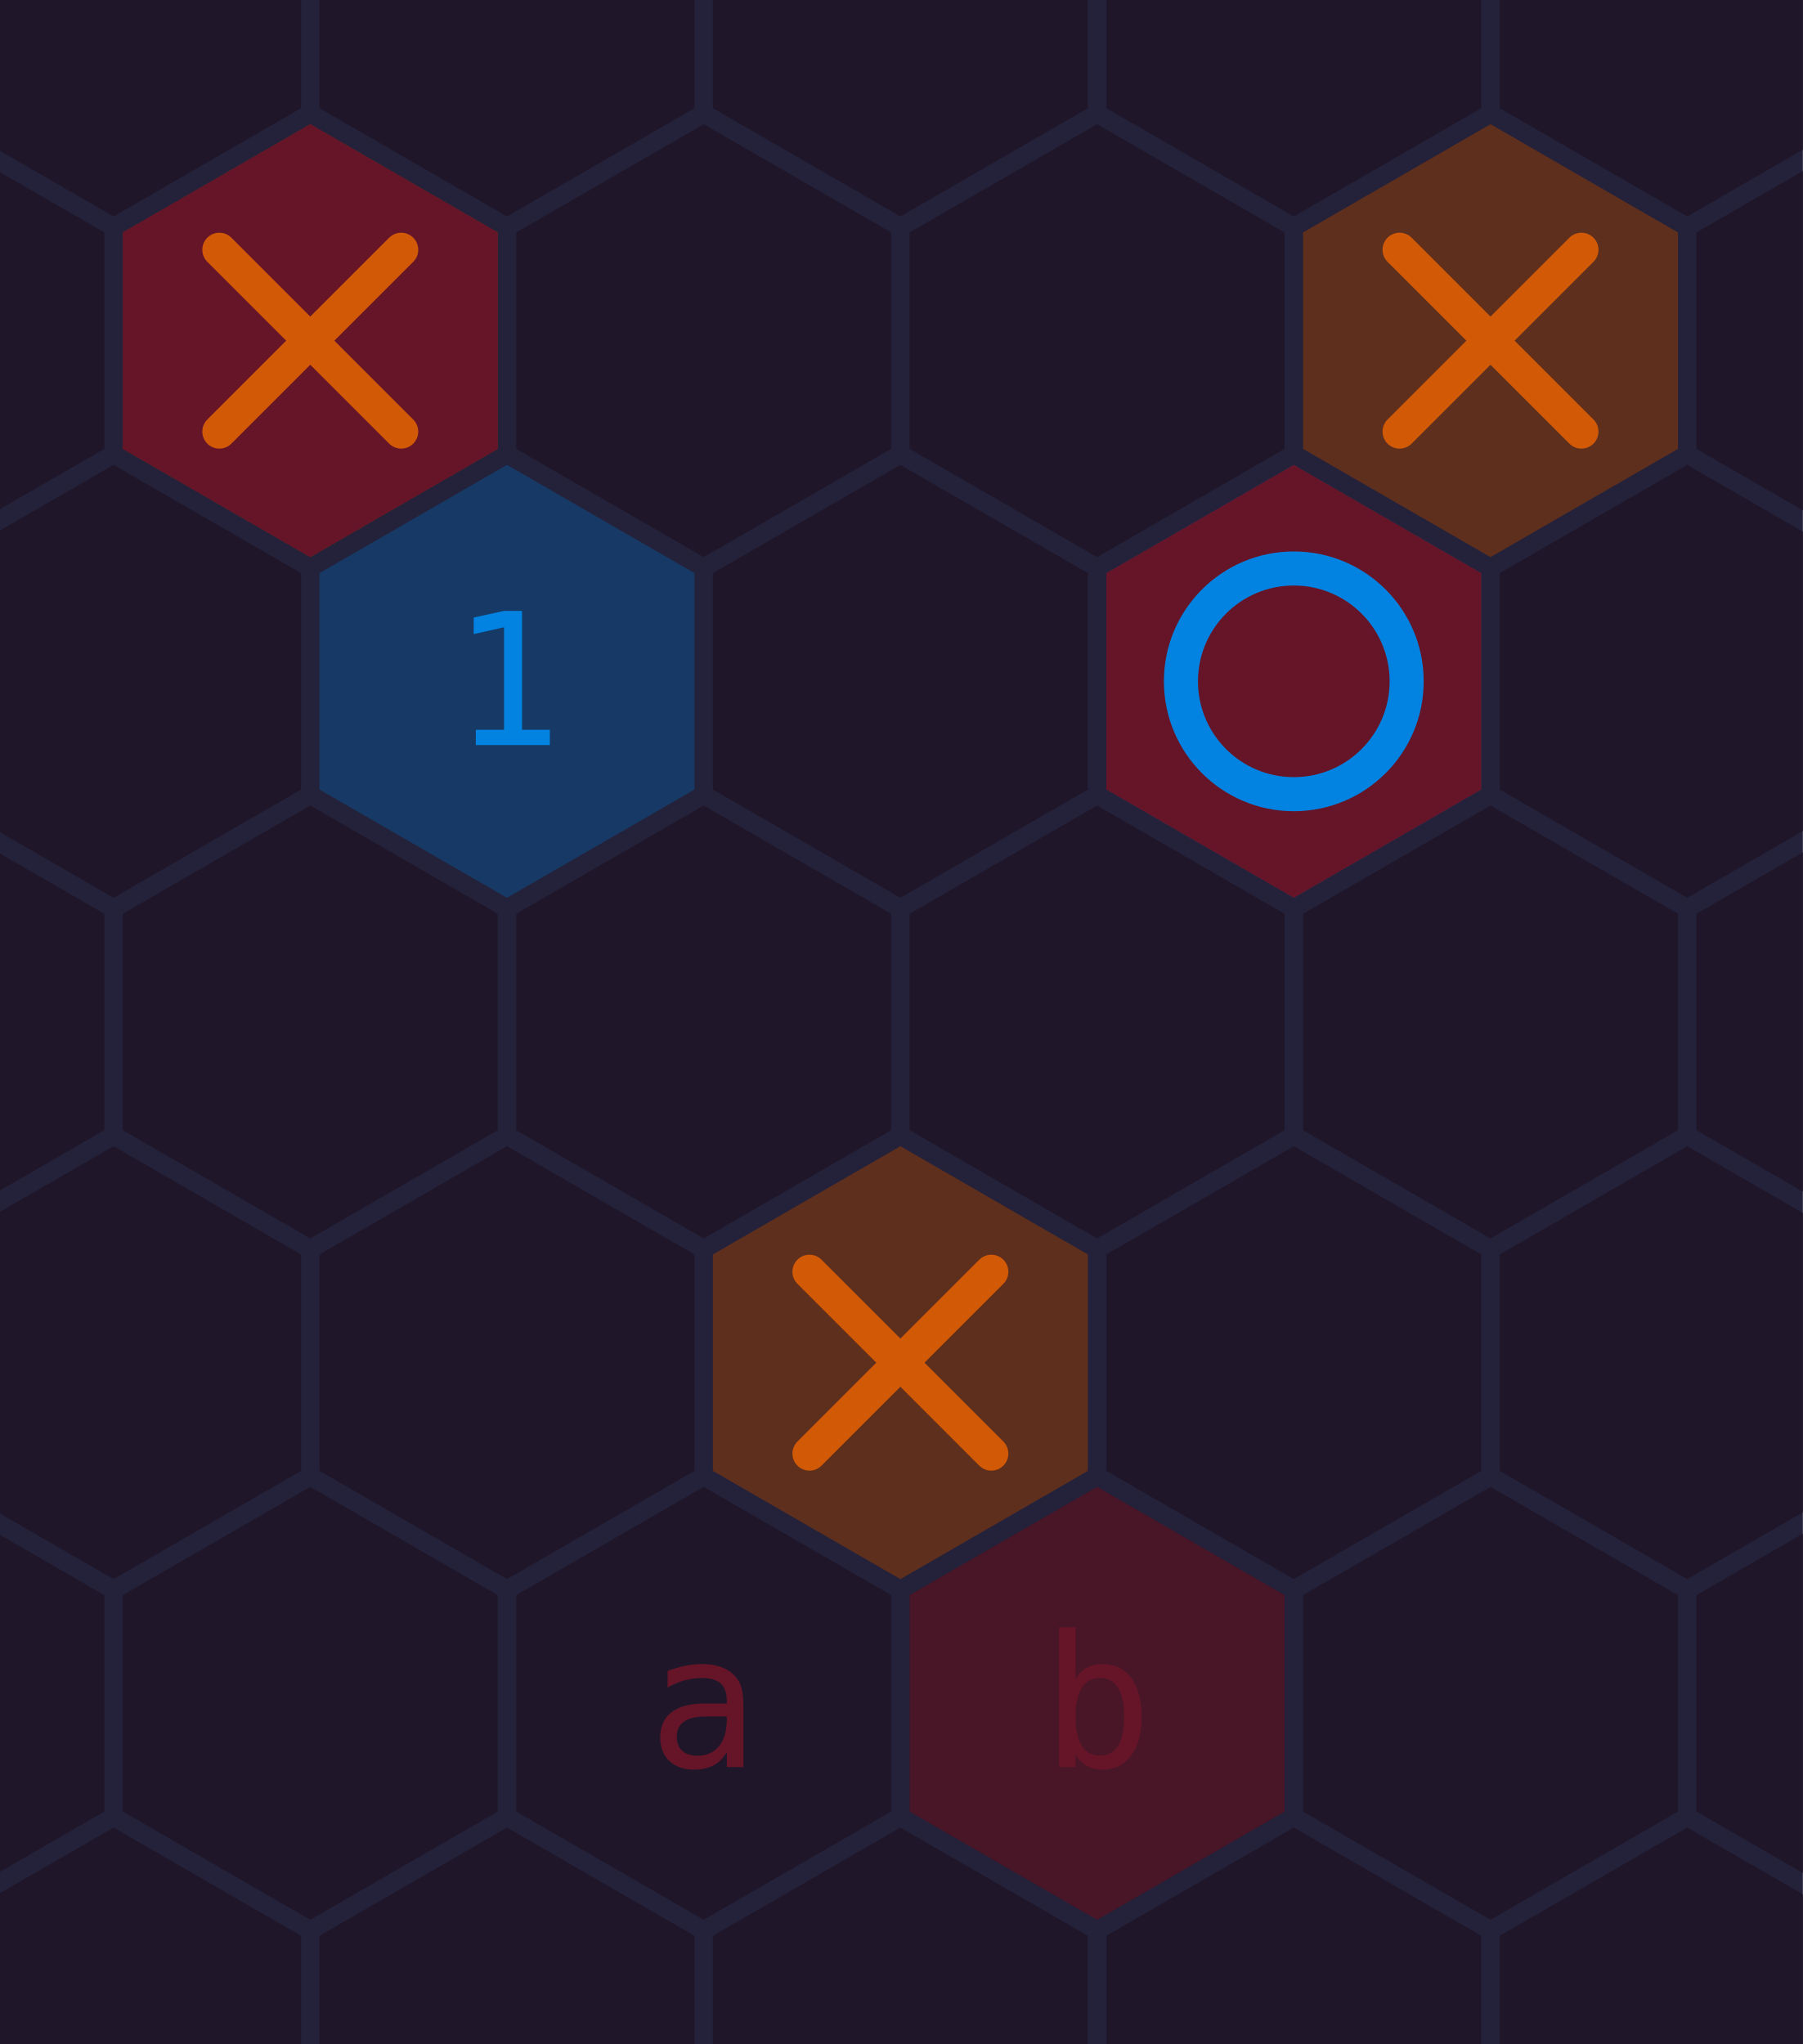
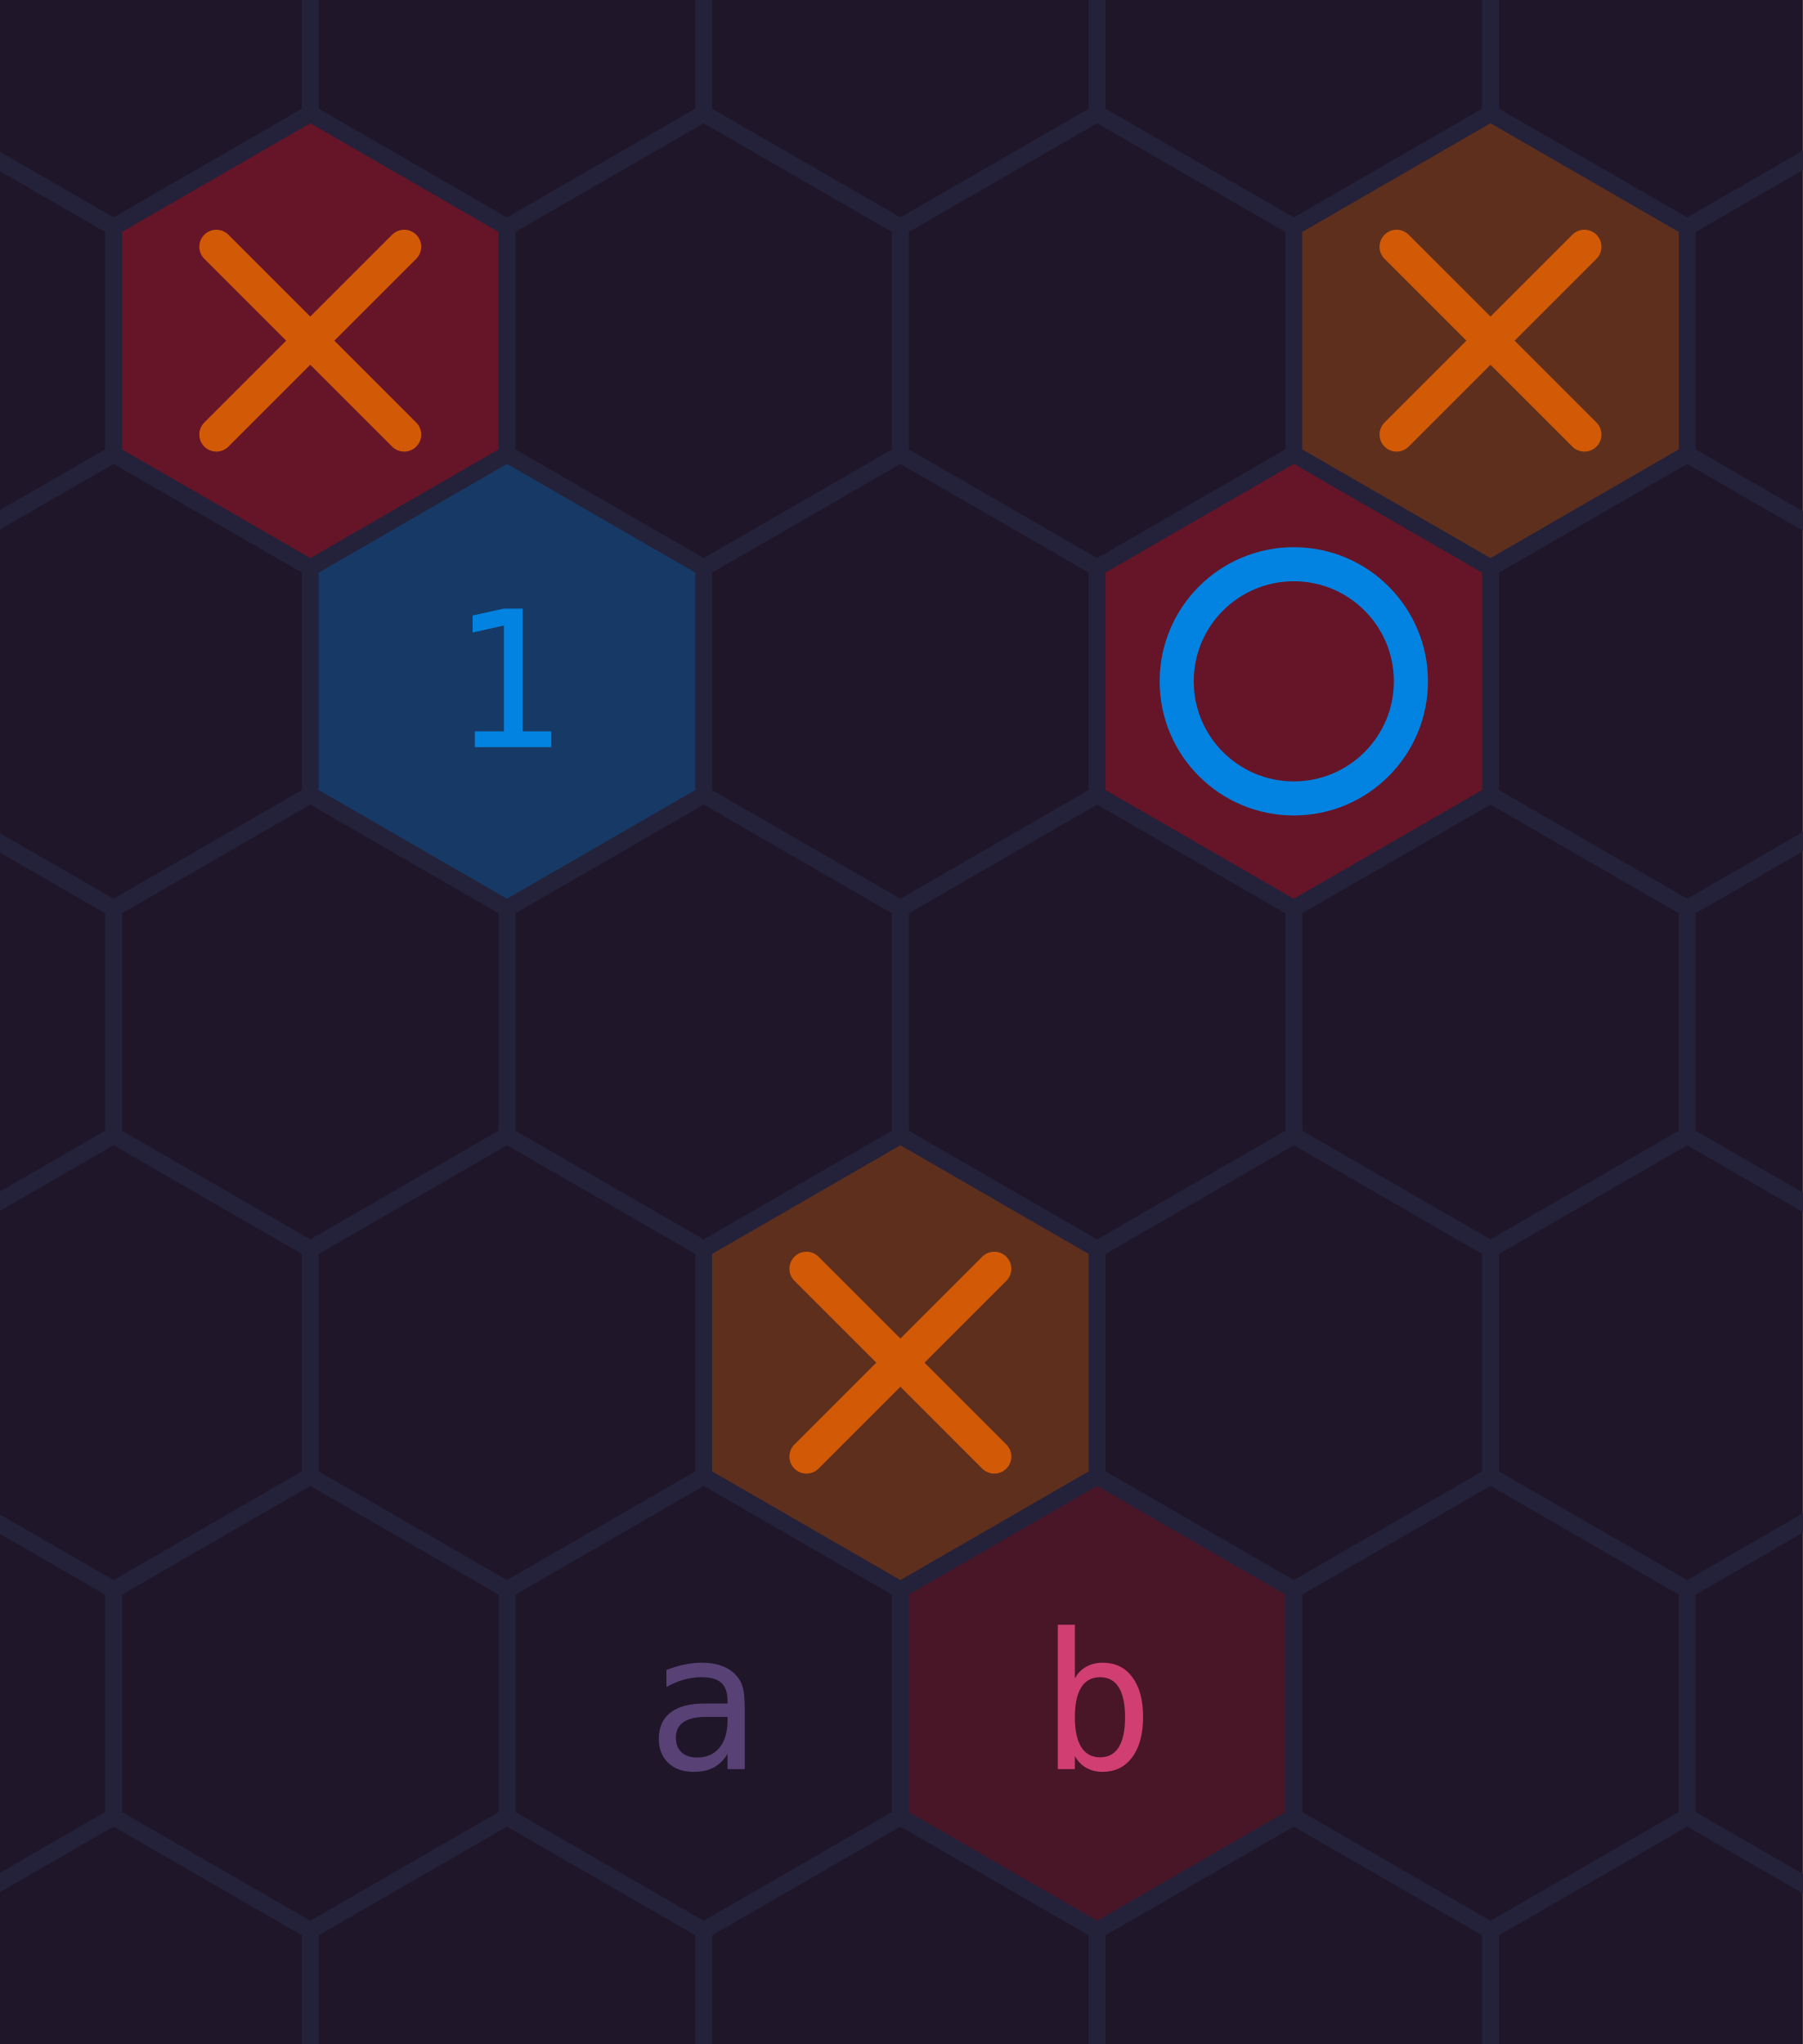
<svg xmlns="http://www.w3.org/2000/svg" viewBox="-87.426 -96.0 508 576">
-   <rect x="-87.426" y="-96.0" width="100%" height="100%" fill="rgba(36, 33, 58, 1.0)" />
+   <rect x="-87.426" y="-96.0" width="100%" height="100%" fill="rgba(31, 23, 41, 1.0)" />
  <defs>
    <mask x="-87.426" y="-96.0" width="100%" height="100%" id="full-mask" mask-type="luminance" maskUnits="userSpaceOnUse">
      <rect x="-87.426" y="-96.0" width="100%" height="100%" fill="rgba(255, 255, 255, 1.0)" />
    </mask>
    <mask x="-87.426" y="-96.0" width="100%" height="100%" id="text-mask" mask-type="luminance" maskUnits="userSpaceOnUse">
      <rect x="-87.426" y="-96.0" width="100%" height="100%" fill="rgba(255, 255, 255, 1.0)" />
-       <text stroke="rgba(51, 51, 51, 1.0)" stroke-width="8.642" stroke-linecap="round" stroke-linejoin="round" font-weight="normal" font-family="consolas, monospace, sans-serif" font-size="51.85px" text-anchor="middle" dominant-baseline="central" x="110.851" y="384.0">a</text>
-       <text fill="rgba(0, 0, 0, 1.0)" font-weight="normal" font-family="consolas, monospace, sans-serif" font-size="51.85px" text-anchor="middle" dominant-baseline="central" x="110.851" y="384.0">a</text>
-       <text stroke="rgba(51, 51, 51, 1.0)" stroke-width="8.642" stroke-linecap="round" stroke-linejoin="round" font-weight="normal" font-family="consolas, monospace, sans-serif" font-size="51.85px" text-anchor="middle" dominant-baseline="central" x="55.426" y="96.0">1</text>
-       <text fill="rgba(0, 0, 0, 1.0)" font-weight="normal" font-family="consolas, monospace, sans-serif" font-size="51.85px" text-anchor="middle" dominant-baseline="central" x="55.426" y="96.0">1</text>
-       <text stroke="rgba(51, 51, 51, 1.0)" stroke-width="8.642" stroke-linecap="round" stroke-linejoin="round" font-weight="normal" font-family="consolas, monospace, sans-serif" font-size="51.85px" text-anchor="middle" dominant-baseline="central" x="221.703" y="384.0">b</text>
-       <text fill="rgba(0, 0, 0, 1.0)" font-weight="normal" font-family="consolas, monospace, sans-serif" font-size="51.85px" text-anchor="middle" dominant-baseline="central" x="221.703" y="384.0">b</text>
+       <text stroke="rgba(51, 51, 51, 1.0)" stroke-width="8.925" stroke-linecap="round" stroke-linejoin="round" font-weight="normal" font-family="consolas, monospace, sans-serif" font-size="53.55px" text-anchor="middle" dominant-baseline="central" x="110.851" y="384.0">a</text>
+       <text fill="rgba(0, 0, 0, 1.0)" font-weight="normal" font-family="consolas, monospace, sans-serif" font-size="53.55px" text-anchor="middle" dominant-baseline="central" x="110.851" y="384.0">a</text>
+       <text stroke="rgba(51, 51, 51, 1.0)" stroke-width="8.925" stroke-linecap="round" stroke-linejoin="round" font-weight="normal" font-family="consolas, monospace, sans-serif" font-size="53.55px" text-anchor="middle" dominant-baseline="central" x="55.426" y="96.0">1</text>
+       <text fill="rgba(0, 0, 0, 1.0)" font-weight="normal" font-family="consolas, monospace, sans-serif" font-size="53.55px" text-anchor="middle" dominant-baseline="central" x="55.426" y="96.0">1</text>
+       <text stroke="rgba(51, 51, 51, 1.0)" stroke-width="8.925" stroke-linecap="round" stroke-linejoin="round" font-weight="normal" font-family="consolas, monospace, sans-serif" font-size="53.55px" text-anchor="middle" dominant-baseline="central" x="221.703" y="384.0">b</text>
+       <text fill="rgba(0, 0, 0, 1.0)" font-weight="normal" font-family="consolas, monospace, sans-serif" font-size="53.55px" text-anchor="middle" dominant-baseline="central" x="221.703" y="384.0">b</text>
    </mask>
  </defs>
  <g mask="url(#full-mask)">
-     <polygon points="-58.024,353.5 -58.024,414.5 -110.851,445.0 -163.679,414.5 -163.679,353.5 -110.851,323.0" fill="rgba(31, 23, 41, 1.0)" stroke="rgba(0, 0, 0, 0.0)" stroke-width="0.0" />
-     <polygon points="-2.598,449.5 -2.598,510.5 -55.426,541.0 -108.253,510.5 -108.253,449.5 -55.426,419.0" fill="rgba(31, 23, 41, 1.0)" stroke="rgba(0, 0, 0, 0.0)" stroke-width="0.0" />
-     <polygon points="-58.024,161.5 -58.024,222.5 -110.851,253.0 -163.679,222.5 -163.679,161.5 -110.851,131.0" fill="rgba(31, 23, 41, 1.0)" stroke="rgba(0, 0, 0, 0.0)" stroke-width="0.0" />
-     <polygon points="-2.598,257.5 -2.598,318.5 -55.426,349.0 -108.253,318.5 -108.253,257.5 -55.426,227.0" fill="rgba(31, 23, 41, 1.0)" stroke="rgba(0, 0, 0, 0.0)" stroke-width="0.0" />
-     <polygon points="52.828,353.5 52.828,414.5 3.7351727373994275E-15,445.0 -52.828,414.5 -52.828,353.5 -1.1205518212198282E-14,323.0" fill="rgba(31, 23, 41, 1.0)" stroke="rgba(0, 0, 0, 0.0)" stroke-width="0.0" />
-     <polygon points="108.253,449.5 108.253,510.5 55.426,541.0 2.598,510.5 2.598,449.5 55.426,419.0" fill="rgba(31, 23, 41, 1.0)" stroke="rgba(0, 0, 0, 0.0)" stroke-width="0.0" />
-     <polygon points="-58.024,-30.5 -58.024,30.5 -110.851,61.0 -163.679,30.5 -163.679,-30.5 -110.851,-61.0" fill="rgba(31, 23, 41, 1.0)" stroke="rgba(0, 0, 0, 0.0)" stroke-width="0.0" />
-     <polygon points="-2.598,65.5 -2.598,126.5 -55.426,157.0 -108.253,126.5 -108.253,65.5 -55.426,35.0" fill="rgba(31, 23, 41, 1.0)" stroke="rgba(0, 0, 0, 0.0)" stroke-width="0.0" />
-     <polygon points="52.828,161.5 52.828,222.5 3.7351727373994275E-15,253.0 -52.828,222.5 -52.828,161.5 -1.1205518212198282E-14,131.0" fill="rgba(31, 23, 41, 1.0)" stroke="rgba(0, 0, 0, 0.0)" stroke-width="0.0" />
-     <polygon points="108.253,257.5 108.253,318.5 55.426,349.0 2.598,318.5 2.598,257.5 55.426,227.0" fill="rgba(31, 23, 41, 1.0)" stroke="rgba(0, 0, 0, 0.0)" stroke-width="0.0" />
-     <polygon points="163.679,353.5 163.679,414.5 110.851,445.0 58.024,414.5 58.024,353.5 110.851,323.0" fill="rgba(31, 23, 41, 1.0)" stroke="rgba(0, 0, 0, 0.0)" stroke-width="0.0" />
-     <text fill="rgba(101, 21, 39, 1.0)" font-weight="normal" font-family="consolas, monospace, sans-serif" font-size="51.85px" text-anchor="middle" dominant-baseline="central" x="110.851" y="384.0">a</text>
-     <polygon points="219.104,449.5 219.104,510.5 166.277,541.0 113.449,510.5 113.449,449.5 166.277,419.0" fill="rgba(31, 23, 41, 1.0)" stroke="rgba(0, 0, 0, 0.0)" stroke-width="0.0" />
-     <polygon points="-2.598,-126.5 -2.598,-65.5 -55.426,-35.0 -108.253,-65.5 -108.253,-126.5 -55.426,-157.0" fill="rgba(31, 23, 41, 1.0)" stroke="rgba(0, 0, 0, 0.0)" stroke-width="0.0" />
-     <polygon points="52.828,-30.5 52.828,30.5 3.7351727373994275E-15,61.0 -52.828,30.5 -52.828,-30.5 -1.1205518212198282E-14,-61.0" fill="rgba(94, 47, 29, 1.0)" stroke="rgba(0, 0, 0, 0.0)" stroke-width="0.0" />
-     <polygon points="52.828,-30.5 52.828,30.5 3.7351727373994275E-15,61.0 -52.828,30.5 -52.828,-30.5 -1.1205518212198282E-14,-61.0" fill="rgba(101, 21, 39, 1.0)" stroke="rgba(0, 0, 0, 0.0)" stroke-width="0.0" />
-     <circle cx="0.0" cy="0.0" fill="rgba(0, 0, 0, 0.0)" r="0.0" mask="url(#text-mask)" />
-     <line x1="-25.62" y1="-25.62" x2="25.62" y2="25.62" stroke="rgba(210, 90, 6, 1.0)" stroke-width="9.6" stroke-linecap="round" mask="url(#text-mask)" />
-     <line x1="-25.62" y1="25.62" x2="25.62" y2="-25.62" stroke="rgba(210, 90, 6, 1.0)" stroke-width="9.6" stroke-linecap="round" mask="url(#text-mask)" />
-     <polygon points="108.253,65.5 108.253,126.5 55.426,157.0 2.598,126.5 2.598,65.5 55.426,35.0" fill="rgba(22, 58, 101, 1.0)" stroke="rgba(0, 0, 0, 0.0)" stroke-width="0.0" />
-     <text fill="rgba(3, 131, 225, 1.0)" font-weight="normal" font-family="consolas, monospace, sans-serif" font-size="51.85px" text-anchor="middle" dominant-baseline="central" x="55.426" y="96.0">1</text>
-     <polygon points="163.679,161.5 163.679,222.5 110.851,253.0 58.024,222.5 58.024,161.5 110.851,131.0" fill="rgba(31, 23, 41, 1.0)" stroke="rgba(0, 0, 0, 0.0)" stroke-width="0.0" />
-     <polygon points="219.104,257.5 219.104,318.5 166.277,349.0 113.449,318.5 113.449,257.5 166.277,227.0" fill="rgba(94, 47, 29, 1.0)" stroke="rgba(0, 0, 0, 0.0)" stroke-width="0.0" />
-     <line x1="140.657" y1="262.38" x2="191.897" y2="313.62" stroke="rgba(210, 90, 6, 1.0)" stroke-width="9.6" stroke-linecap="round" mask="url(#text-mask)" />
-     <line x1="140.657" y1="313.62" x2="191.897" y2="262.38" stroke="rgba(210, 90, 6, 1.0)" stroke-width="9.6" stroke-linecap="round" mask="url(#text-mask)" />
-     <polygon points="274.53,353.5 274.53,414.5 221.703,445.0 168.875,414.5 168.875,353.5 221.703,323.0" fill="rgba(31, 23, 41, 1.0)" stroke="rgba(0, 0, 0, 0.0)" stroke-width="0.0" />
-     <polygon points="274.53,353.5 274.53,414.5 221.703,445.0 168.875,414.5 168.875,353.5 221.703,323.0" fill="rgba(73, 22, 40, 1.0)" stroke="rgba(0, 0, 0, 0.0)" stroke-width="0.0" />
-     <text fill="rgba(101, 21, 39, 1.0)" font-weight="normal" font-family="consolas, monospace, sans-serif" font-size="51.85px" text-anchor="middle" dominant-baseline="central" x="221.703" y="384.0">b</text>
-     <polygon points="329.956,449.5 329.956,510.5 277.128,541.0 224.301,510.5 224.301,449.5 277.128,419.0" fill="rgba(31, 23, 41, 1.0)" stroke="rgba(0, 0, 0, 0.0)" stroke-width="0.0" />
-     <polygon points="108.253,-126.5 108.253,-65.5 55.426,-35.0 2.598,-65.5 2.598,-126.5 55.426,-157.0" fill="rgba(31, 23, 41, 1.0)" stroke="rgba(0, 0, 0, 0.0)" stroke-width="0.0" />
-     <polygon points="163.679,-30.5 163.679,30.5 110.851,61.0 58.024,30.5 58.024,-30.5 110.851,-61.0" fill="rgba(31, 23, 41, 1.0)" stroke="rgba(0, 0, 0, 0.0)" stroke-width="0.0" />
-     <polygon points="219.104,65.5 219.104,126.5 166.277,157.0 113.449,126.5 113.449,65.5 166.277,35.0" fill="rgba(31, 23, 41, 1.0)" stroke="rgba(0, 0, 0, 0.0)" stroke-width="0.0" />
-     <polygon points="274.53,161.5 274.53,222.5 221.703,253.0 168.875,222.5 168.875,161.5 221.703,131.0" fill="rgba(31, 23, 41, 1.0)" stroke="rgba(0, 0, 0, 0.0)" stroke-width="0.0" />
-     <polygon points="329.956,257.5 329.956,318.5 277.128,349.0 224.301,318.5 224.301,257.5 277.128,227.0" fill="rgba(31, 23, 41, 1.0)" stroke="rgba(0, 0, 0, 0.0)" stroke-width="0.0" />
-     <polygon points="385.381,353.5 385.381,414.5 332.554,445.0 279.726,414.5 279.726,353.5 332.554,323.0" fill="rgba(31, 23, 41, 1.0)" stroke="rgba(0, 0, 0, 0.0)" stroke-width="0.0" />
-     <polygon points="440.807,449.5 440.807,510.5 387.979,541.0 335.152,510.5 335.152,449.5 387.979,419.0" fill="rgba(31, 23, 41, 1.0)" stroke="rgba(0, 0, 0, 0.0)" stroke-width="0.0" />
-     <polygon points="219.104,-126.5 219.104,-65.5 166.277,-35.0 113.449,-65.5 113.449,-126.5 166.277,-157.0" fill="rgba(31, 23, 41, 1.0)" stroke="rgba(0, 0, 0, 0.0)" stroke-width="0.0" />
-     <polygon points="274.53,-30.5 274.53,30.5 221.703,61.0 168.875,30.5 168.875,-30.5 221.703,-61.0" fill="rgba(31, 23, 41, 1.0)" stroke="rgba(0, 0, 0, 0.0)" stroke-width="0.0" />
-     <polygon points="329.956,65.5 329.956,126.5 277.128,157.0 224.301,126.5 224.301,65.5 277.128,35.0" fill="rgba(22, 58, 101, 1.0)" stroke="rgba(0, 0, 0, 0.0)" stroke-width="0.0" />
-     <polygon points="329.956,65.5 329.956,126.5 277.128,157.0 224.301,126.5 224.301,65.5 277.128,35.0" fill="rgba(101, 21, 39, 1.0)" stroke="rgba(0, 0, 0, 0.0)" stroke-width="0.0" />
-     <circle cx="277.128" cy="96.0" fill="rgba(0, 0, 0, 0.0)" r="0.0" mask="url(#text-mask)" />
-     <circle cx="277.128" cy="96.0" fill="rgba(3, 131, 225, 1.0)" r="36.6" mask="url(#text-mask)" />
-     <circle cx="277.128" cy="96.0" fill="rgba(101, 21, 39, 1.0)" r="27.0" mask="url(#text-mask)" />
-     <polygon points="385.381,161.5 385.381,222.5 332.554,253.0 279.726,222.5 279.726,161.5 332.554,131.0" fill="rgba(31, 23, 41, 1.0)" stroke="rgba(0, 0, 0, 0.0)" stroke-width="0.0" />
-     <polygon points="440.807,257.5 440.807,318.5 387.979,349.0 335.152,318.5 335.152,257.5 387.979,227.0" fill="rgba(31, 23, 41, 1.0)" stroke="rgba(0, 0, 0, 0.0)" stroke-width="0.0" />
-     <polygon points="496.233,353.5 496.233,414.5 443.405,445.0 390.577,414.5 390.577,353.5 443.405,323.0" fill="rgba(31, 23, 41, 1.0)" stroke="rgba(0, 0, 0, 0.0)" stroke-width="0.0" />
-     <polygon points="329.956,-126.5 329.956,-65.5 277.128,-35.0 224.301,-65.5 224.301,-126.5 277.128,-157.0" fill="rgba(31, 23, 41, 1.0)" stroke="rgba(0, 0, 0, 0.0)" stroke-width="0.0" />
-     <polygon points="385.381,-30.5 385.381,30.5 332.554,61.0 279.726,30.5 279.726,-30.5 332.554,-61.0" fill="rgba(94, 47, 29, 1.0)" stroke="rgba(0, 0, 0, 0.0)" stroke-width="0.0" />
-     <line x1="306.934" y1="-25.62" x2="358.174" y2="25.62" stroke="rgba(210, 90, 6, 1.0)" stroke-width="9.6" stroke-linecap="round" mask="url(#text-mask)" />
-     <line x1="306.934" y1="25.62" x2="358.174" y2="-25.62" stroke="rgba(210, 90, 6, 1.0)" stroke-width="9.6" stroke-linecap="round" mask="url(#text-mask)" />
-     <polygon points="440.807,65.5 440.807,126.5 387.979,157.0 335.152,126.5 335.152,65.5 387.979,35.0" fill="rgba(31, 23, 41, 1.0)" stroke="rgba(0, 0, 0, 0.0)" stroke-width="0.0" />
-     <polygon points="496.233,161.5 496.233,222.5 443.405,253.0 390.577,222.5 390.577,161.5 443.405,131.0" fill="rgba(31, 23, 41, 1.0)" stroke="rgba(0, 0, 0, 0.0)" stroke-width="0.0" />
-     <polygon points="440.807,-126.5 440.807,-65.5 387.979,-35.0 335.152,-65.5 335.152,-126.5 387.979,-157.0" fill="rgba(31, 23, 41, 1.0)" stroke="rgba(0, 0, 0, 0.0)" stroke-width="0.0" />
-     <polygon points="496.233,-30.5 496.233,30.5 443.405,61.0 390.577,30.5 390.577,-30.5 443.405,-61.0" fill="rgba(31, 23, 41, 1.0)" stroke="rgba(0, 0, 0, 0.0)" stroke-width="0.0" />
+     <polygon points="-56.292,352.5 -56.292,415.5 -110.851,447.0 -165.411,415.5 -165.411,352.5 -110.851,321.0" fill="rgba(0, 0, 0, 0.0)" stroke="rgba(36, 33, 58, 1.0)" stroke-width="3.0" />
+     <polygon points="-0.866,448.5 -0.866,511.5 -55.426,543.0 -109.985,511.5 -109.985,448.5 -55.426,417.0" fill="rgba(0, 0, 0, 0.0)" stroke="rgba(36, 33, 58, 1.0)" stroke-width="3.0" />
+     <polygon points="-56.292,160.5 -56.292,223.5 -110.851,255.0 -165.411,223.5 -165.411,160.5 -110.851,129.0" fill="rgba(0, 0, 0, 0.0)" stroke="rgba(36, 33, 58, 1.0)" stroke-width="3.0" />
+     <polygon points="-0.866,256.5 -0.866,319.5 -55.426,351.0 -109.985,319.5 -109.985,256.5 -55.426,225.0" fill="rgba(0, 0, 0, 0.0)" stroke="rgba(36, 33, 58, 1.0)" stroke-width="3.0" />
+     <polygon points="54.56,352.5 54.56,415.5 3.857637417314163E-15,447.0 -54.56,415.5 -54.56,352.5 -1.1572912251942487E-14,321.0" fill="rgba(0, 0, 0, 0.0)" stroke="rgba(36, 33, 58, 1.0)" stroke-width="3.0" />
+     <polygon points="109.985,448.5 109.985,511.5 55.426,543.0 0.866,511.5 0.866,448.5 55.426,417.0" fill="rgba(0, 0, 0, 0.0)" stroke="rgba(36, 33, 58, 1.0)" stroke-width="3.0" />
+     <polygon points="-56.292,-31.5 -56.292,31.5 -110.851,63.0 -165.411,31.5 -165.411,-31.5 -110.851,-63.0" fill="rgba(0, 0, 0, 0.0)" stroke="rgba(36, 33, 58, 1.0)" stroke-width="3.0" />
+     <polygon points="-0.866,64.5 -0.866,127.5 -55.426,159.0 -109.985,127.5 -109.985,64.5 -55.426,33.0" fill="rgba(0, 0, 0, 0.0)" stroke="rgba(36, 33, 58, 1.0)" stroke-width="3.0" />
+     <polygon points="54.56,160.5 54.56,223.5 3.857637417314163E-15,255.0 -54.56,223.5 -54.56,160.5 -1.1572912251942487E-14,129.0" fill="rgba(0, 0, 0, 0.0)" stroke="rgba(36, 33, 58, 1.0)" stroke-width="3.0" />
+     <polygon points="109.985,256.5 109.985,319.5 55.426,351.0 0.866,319.5 0.866,256.5 55.426,225.0" fill="rgba(0, 0, 0, 0.0)" stroke="rgba(36, 33, 58, 1.0)" stroke-width="3.0" />
+     <polygon points="165.411,352.5 165.411,415.5 110.851,447.0 56.292,415.5 56.292,352.5 110.851,321.0" fill="rgba(0, 0, 0, 0.0)" stroke="rgba(36, 33, 58, 1.0)" stroke-width="3.0" />
+     <text fill="rgba(88, 65, 116, 1.0)" font-weight="normal" font-family="consolas, monospace, sans-serif" font-size="53.55px" text-anchor="middle" dominant-baseline="central" x="110.851" y="384.0">a</text>
+     <polygon points="220.836,448.5 220.836,511.5 166.277,543.0 111.717,511.5 111.717,448.5 166.277,417.0" fill="rgba(0, 0, 0, 0.0)" stroke="rgba(36, 33, 58, 1.0)" stroke-width="3.0" />
+     <polygon points="-0.866,-127.5 -0.866,-64.5 -55.426,-33.0 -109.985,-64.5 -109.985,-127.5 -55.426,-159.0" fill="rgba(0, 0, 0, 0.0)" stroke="rgba(36, 33, 58, 1.0)" stroke-width="3.0" />
+     <polygon points="54.56,-31.5 54.56,31.5 3.857637417314163E-15,63.0 -54.56,31.5 -54.56,-31.5 -1.1572912251942487E-14,-63.0" fill="rgba(101, 21, 39, 1.0)" stroke="rgba(36, 33, 58, 1.0)" stroke-width="3.0" />
+     <line x1="-26.46" y1="-26.46" x2="26.46" y2="26.46" stroke="rgba(210, 90, 6, 1.0)" stroke-width="9.6" stroke-linecap="round" mask="url(#text-mask)" />
+     <line x1="-26.46" y1="26.46" x2="26.46" y2="-26.46" stroke="rgba(210, 90, 6, 1.0)" stroke-width="9.6" stroke-linecap="round" mask="url(#text-mask)" />
+     <polygon points="109.985,64.5 109.985,127.5 55.426,159.0 0.866,127.5 0.866,64.5 55.426,33.0" fill="rgba(22, 58, 101, 1.0)" stroke="rgba(36, 33, 58, 1.0)" stroke-width="3.0" />
+     <text fill="rgba(3, 131, 225, 1.0)" font-weight="normal" font-family="consolas, monospace, sans-serif" font-size="53.55px" text-anchor="middle" dominant-baseline="central" x="55.426" y="96.0">1</text>
+     <polygon points="165.411,160.5 165.411,223.5 110.851,255.0 56.292,223.5 56.292,160.5 110.851,129.0" fill="rgba(0, 0, 0, 0.0)" stroke="rgba(36, 33, 58, 1.0)" stroke-width="3.0" />
+     <polygon points="220.836,256.5 220.836,319.5 166.277,351.0 111.717,319.5 111.717,256.5 166.277,225.0" fill="rgba(94, 47, 29, 1.0)" stroke="rgba(36, 33, 58, 1.0)" stroke-width="3.0" />
+     <line x1="139.817" y1="261.54" x2="192.737" y2="314.46" stroke="rgba(210, 90, 6, 1.0)" stroke-width="9.6" stroke-linecap="round" mask="url(#text-mask)" />
+     <line x1="139.817" y1="314.46" x2="192.737" y2="261.54" stroke="rgba(210, 90, 6, 1.0)" stroke-width="9.6" stroke-linecap="round" mask="url(#text-mask)" />
+     <polygon points="276.262,352.5 276.262,415.5 221.703,447.0 167.143,415.5 167.143,352.5 221.703,321.0" fill="rgba(73, 22, 40, 1.0)" stroke="rgba(36, 33, 58, 1.0)" stroke-width="3.0" />
+     <text fill="rgba(208, 62, 114, 1.0)" font-weight="normal" font-family="consolas, monospace, sans-serif" font-size="53.55px" text-anchor="middle" dominant-baseline="central" x="221.703" y="384.0">b</text>
+     <polygon points="331.688,448.5 331.688,511.5 277.128,543.0 222.569,511.5 222.569,448.5 277.128,417.0" fill="rgba(0, 0, 0, 0.0)" stroke="rgba(36, 33, 58, 1.0)" stroke-width="3.0" />
+     <polygon points="109.985,-127.5 109.985,-64.5 55.426,-33.0 0.866,-64.5 0.866,-127.5 55.426,-159.0" fill="rgba(0, 0, 0, 0.0)" stroke="rgba(36, 33, 58, 1.0)" stroke-width="3.0" />
+     <polygon points="165.411,-31.5 165.411,31.5 110.851,63.0 56.292,31.5 56.292,-31.5 110.851,-63.0" fill="rgba(0, 0, 0, 0.0)" stroke="rgba(36, 33, 58, 1.0)" stroke-width="3.0" />
+     <polygon points="220.836,64.5 220.836,127.5 166.277,159.0 111.717,127.5 111.717,64.5 166.277,33.0" fill="rgba(0, 0, 0, 0.0)" stroke="rgba(36, 33, 58, 1.0)" stroke-width="3.0" />
+     <polygon points="276.262,160.5 276.262,223.5 221.703,255.0 167.143,223.5 167.143,160.5 221.703,129.0" fill="rgba(0, 0, 0, 0.0)" stroke="rgba(36, 33, 58, 1.0)" stroke-width="3.0" />
+     <polygon points="331.688,256.5 331.688,319.5 277.128,351.0 222.569,319.5 222.569,256.5 277.128,225.0" fill="rgba(0, 0, 0, 0.0)" stroke="rgba(36, 33, 58, 1.0)" stroke-width="3.0" />
+     <polygon points="387.113,352.5 387.113,415.5 332.554,447.0 277.994,415.5 277.994,352.5 332.554,321.0" fill="rgba(0, 0, 0, 0.0)" stroke="rgba(36, 33, 58, 1.0)" stroke-width="3.0" />
+     <polygon points="442.539,448.5 442.539,511.5 387.979,543.0 333.42,511.5 333.42,448.5 387.979,417.0" fill="rgba(0, 0, 0, 0.0)" stroke="rgba(36, 33, 58, 1.0)" stroke-width="3.0" />
+     <polygon points="220.836,-127.5 220.836,-64.5 166.277,-33.0 111.717,-64.5 111.717,-127.5 166.277,-159.0" fill="rgba(0, 0, 0, 0.0)" stroke="rgba(36, 33, 58, 1.0)" stroke-width="3.0" />
+     <polygon points="276.262,-31.5 276.262,31.5 221.703,63.0 167.143,31.5 167.143,-31.5 221.703,-63.0" fill="rgba(0, 0, 0, 0.0)" stroke="rgba(36, 33, 58, 1.0)" stroke-width="3.0" />
+     <polygon points="331.688,64.5 331.688,127.5 277.128,159.0 222.569,127.5 222.569,64.5 277.128,33.0" fill="rgba(101, 21, 39, 1.0)" stroke="rgba(36, 33, 58, 1.0)" stroke-width="3.0" />
+     <circle cx="277.128" cy="96.0" fill="rgba(3, 131, 225, 1.0)" r="37.8" mask="url(#text-mask)" />
+     <circle cx="277.128" cy="96.0" fill="rgba(101, 21, 39, 1.0)" r="28.2" mask="url(#text-mask)" />
+     <polygon points="387.113,160.5 387.113,223.5 332.554,255.0 277.994,223.5 277.994,160.5 332.554,129.0" fill="rgba(0, 0, 0, 0.0)" stroke="rgba(36, 33, 58, 1.0)" stroke-width="3.0" />
+     <polygon points="442.539,256.5 442.539,319.5 387.979,351.0 333.42,319.5 333.42,256.5 387.979,225.0" fill="rgba(0, 0, 0, 0.0)" stroke="rgba(36, 33, 58, 1.0)" stroke-width="3.0" />
+     <polygon points="497.965,352.5 497.965,415.5 443.405,447.0 388.845,415.5 388.845,352.5 443.405,321.0" fill="rgba(0, 0, 0, 0.0)" stroke="rgba(36, 33, 58, 1.0)" stroke-width="3.0" />
+     <polygon points="331.688,-127.5 331.688,-64.5 277.128,-33.0 222.569,-64.5 222.569,-127.5 277.128,-159.0" fill="rgba(0, 0, 0, 0.0)" stroke="rgba(36, 33, 58, 1.0)" stroke-width="3.0" />
+     <polygon points="387.113,-31.5 387.113,31.5 332.554,63.0 277.994,31.5 277.994,-31.5 332.554,-63.0" fill="rgba(94, 47, 29, 1.0)" stroke="rgba(36, 33, 58, 1.0)" stroke-width="3.0" />
+     <line x1="306.094" y1="-26.46" x2="359.014" y2="26.46" stroke="rgba(210, 90, 6, 1.0)" stroke-width="9.6" stroke-linecap="round" mask="url(#text-mask)" />
+     <line x1="306.094" y1="26.46" x2="359.014" y2="-26.46" stroke="rgba(210, 90, 6, 1.0)" stroke-width="9.6" stroke-linecap="round" mask="url(#text-mask)" />
+     <polygon points="442.539,64.5 442.539,127.5 387.979,159.0 333.42,127.5 333.42,64.5 387.979,33.0" fill="rgba(0, 0, 0, 0.0)" stroke="rgba(36, 33, 58, 1.0)" stroke-width="3.0" />
+     <polygon points="497.965,160.5 497.965,223.5 443.405,255.0 388.845,223.5 388.845,160.5 443.405,129.0" fill="rgba(0, 0, 0, 0.0)" stroke="rgba(36, 33, 58, 1.0)" stroke-width="3.0" />
+     <polygon points="442.539,-127.5 442.539,-64.5 387.979,-33.0 333.42,-64.5 333.42,-127.5 387.979,-159.0" fill="rgba(0, 0, 0, 0.0)" stroke="rgba(36, 33, 58, 1.0)" stroke-width="3.0" />
+     <polygon points="497.965,-31.5 497.965,31.5 443.405,63.0 388.845,31.5 388.845,-31.5 443.405,-63.0" fill="rgba(0, 0, 0, 0.0)" stroke="rgba(36, 33, 58, 1.0)" stroke-width="3.0" />
  </g>
</svg>
